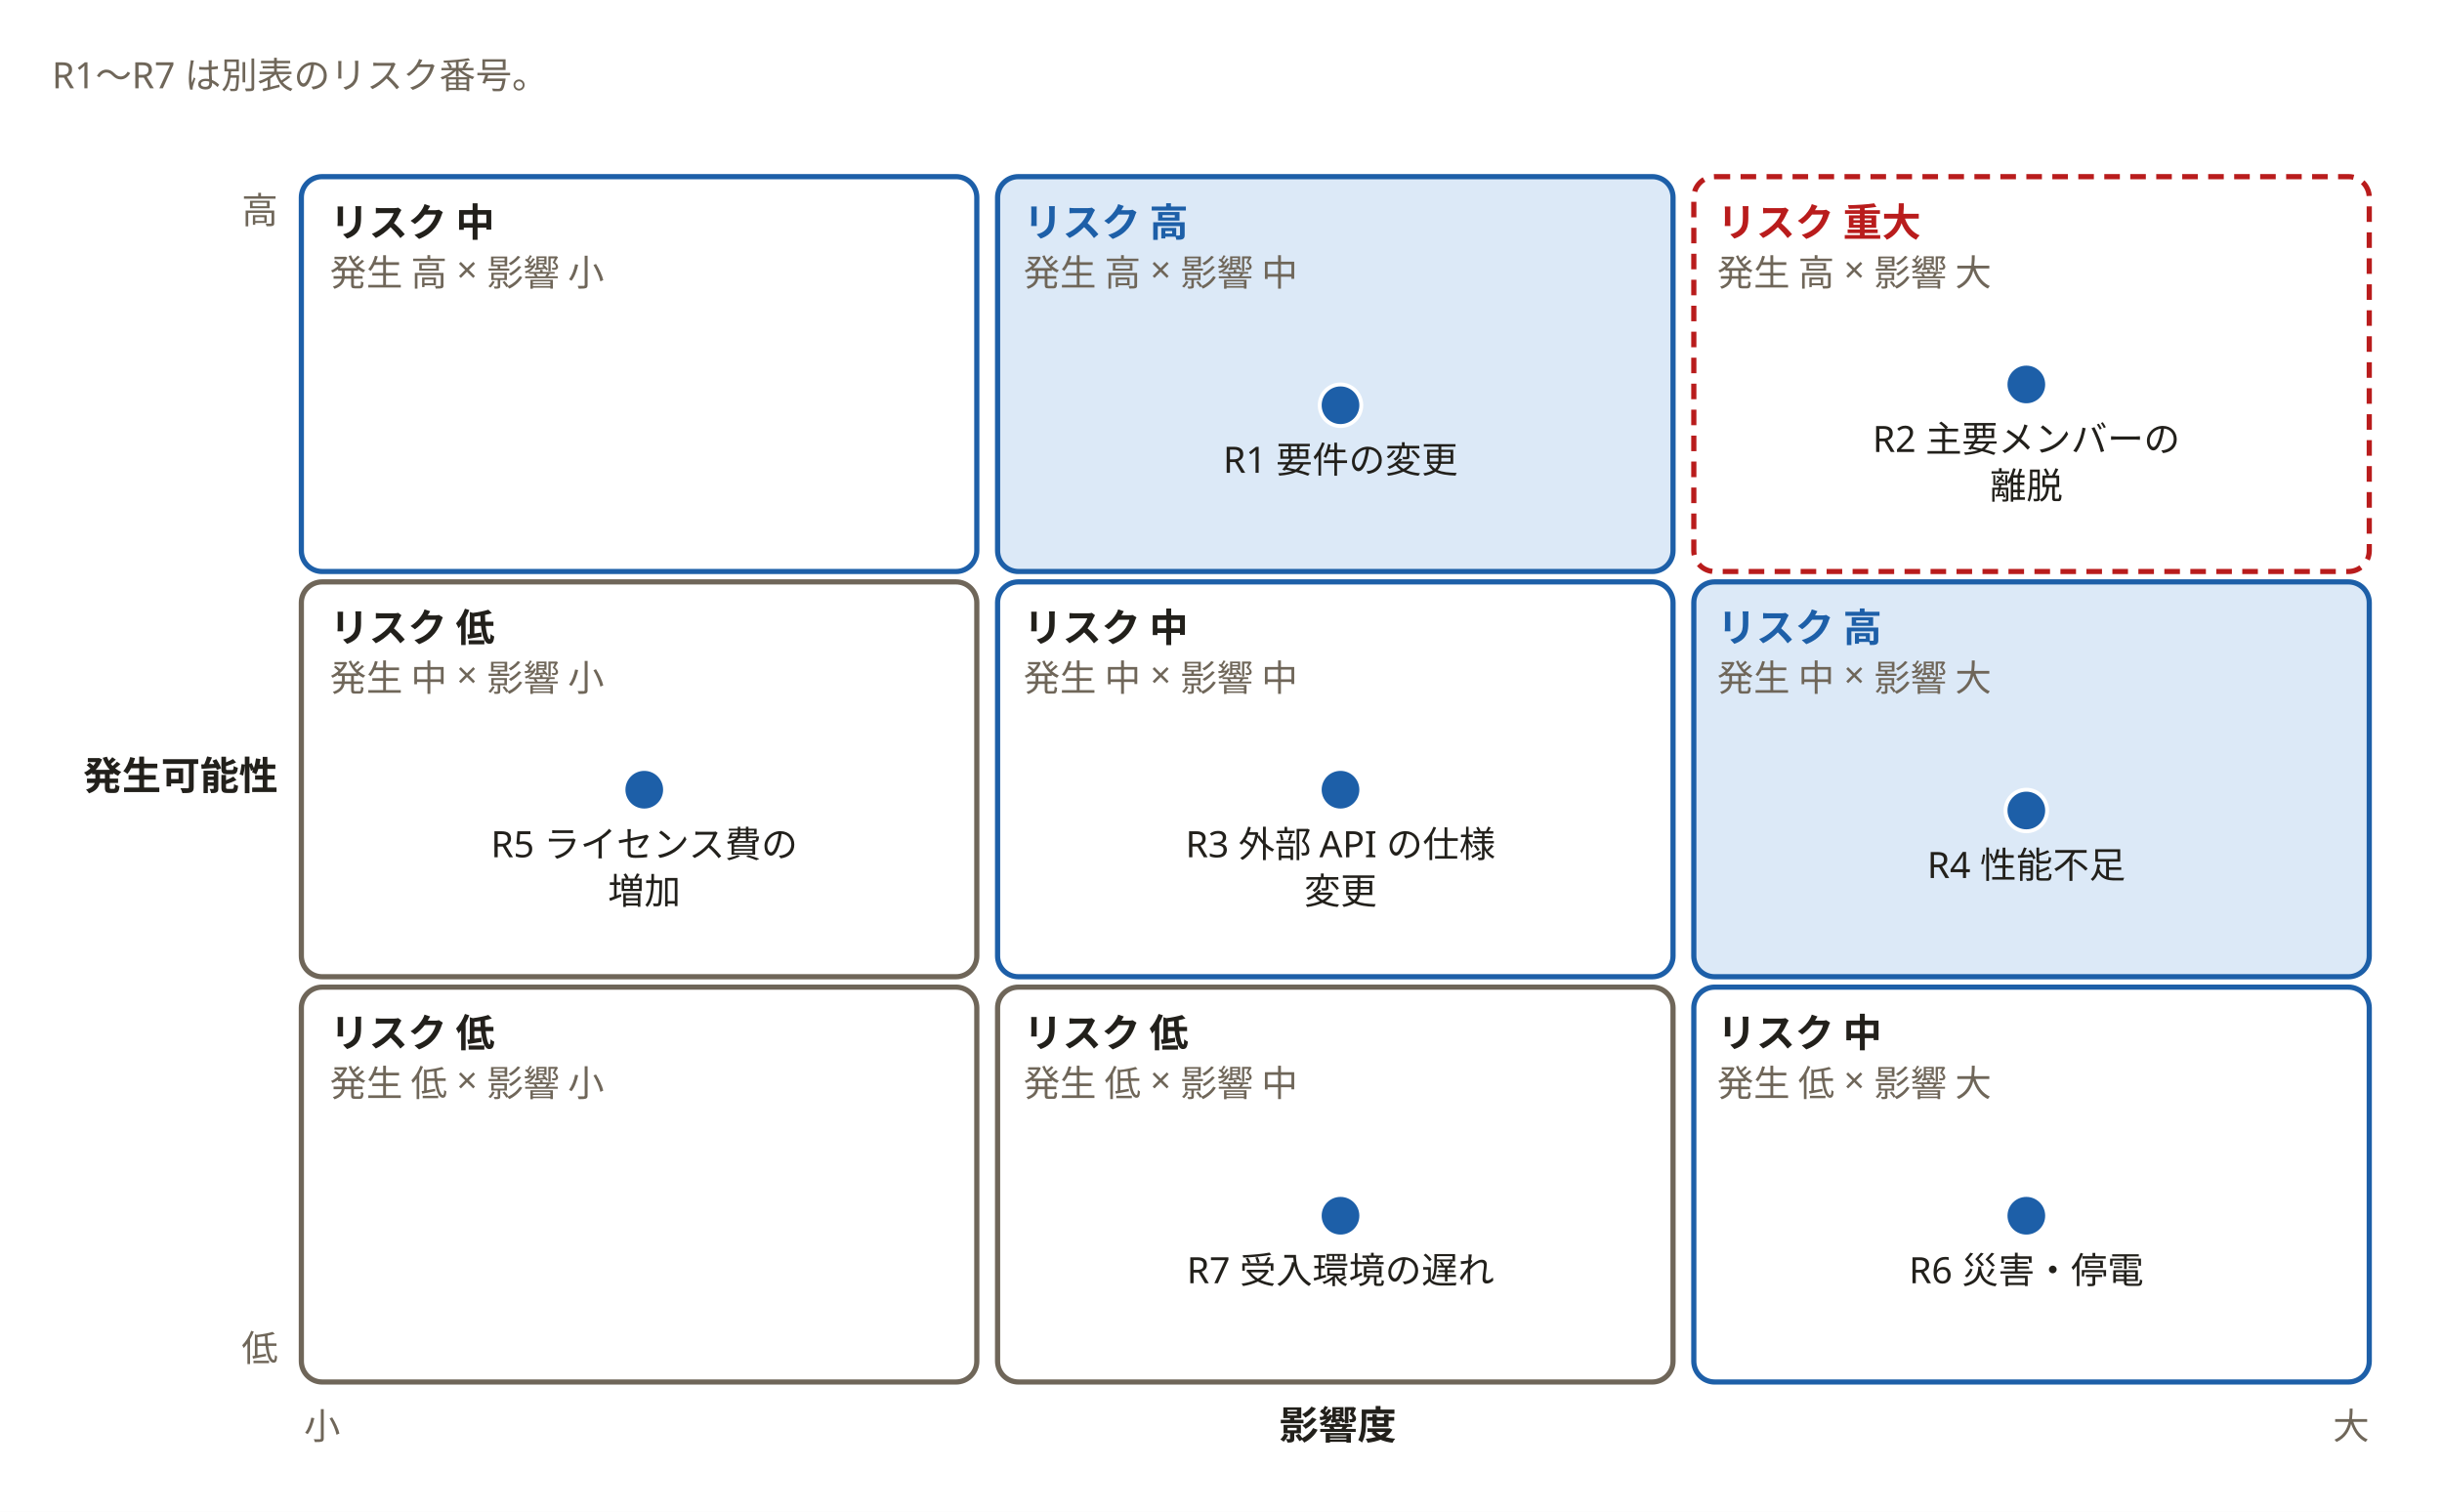
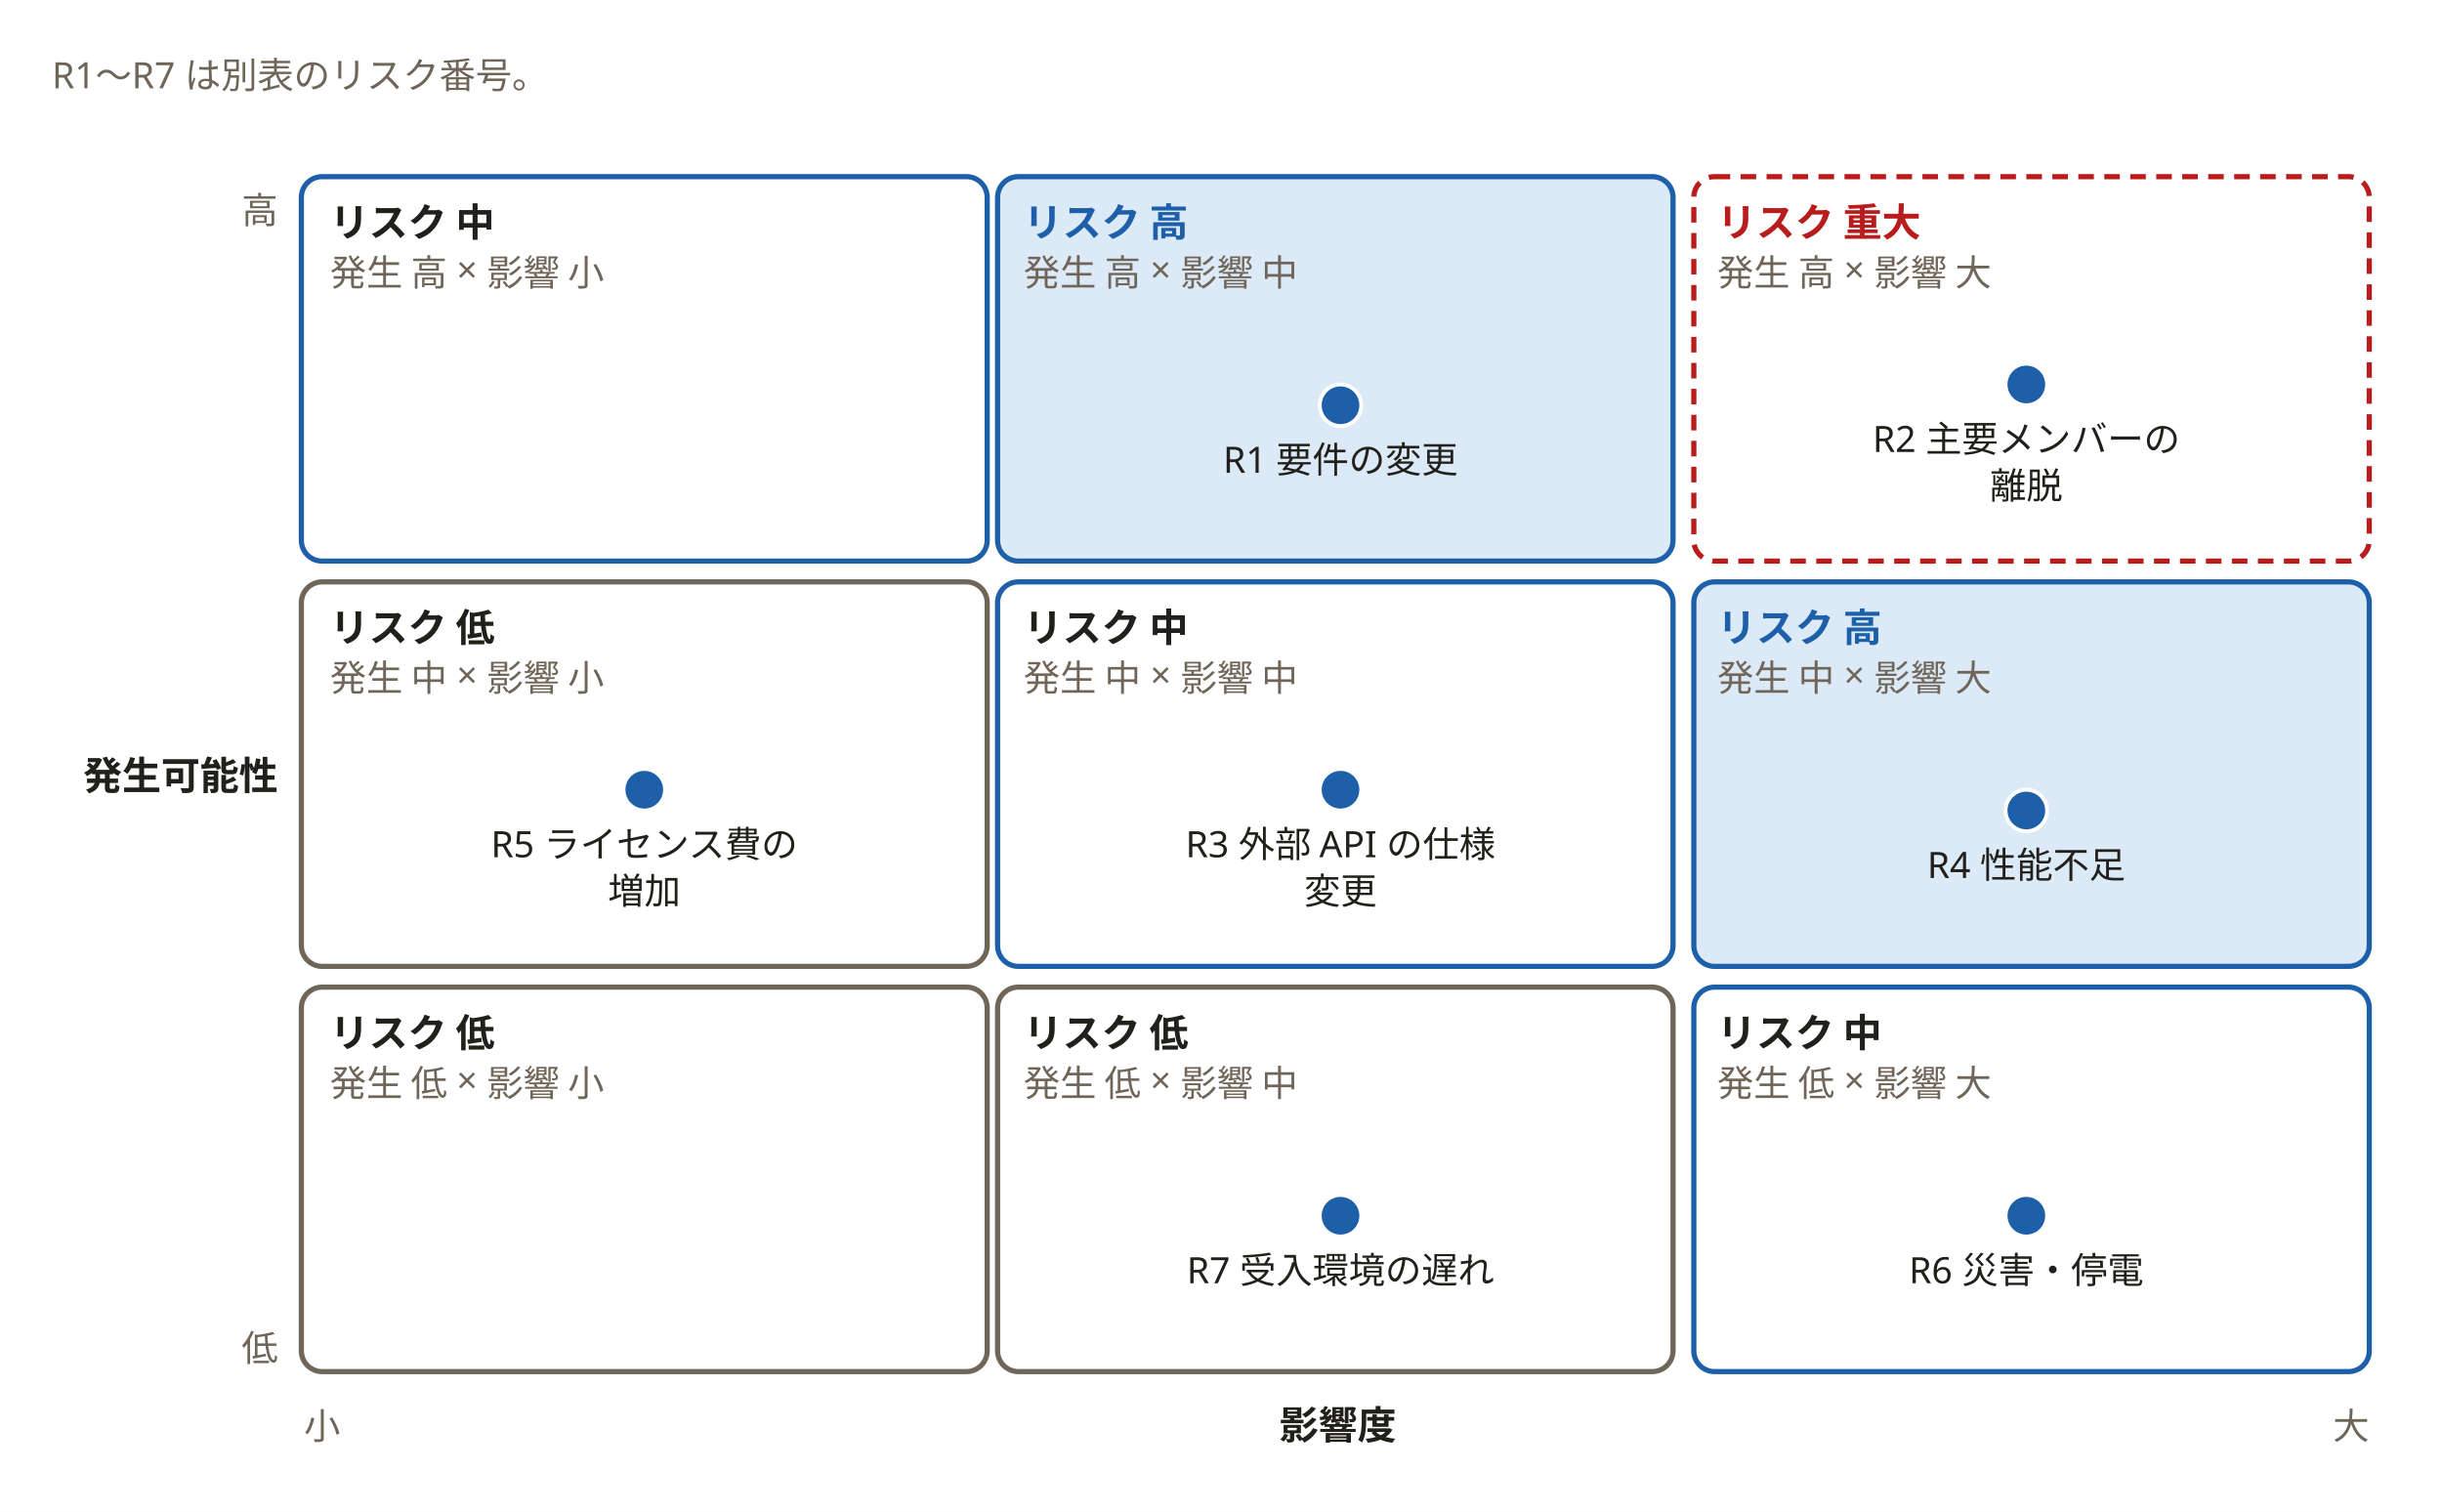
<svg xmlns="http://www.w3.org/2000/svg" width="940" height="582" viewBox="0 0 940 582" role="img" aria-labelledby="svg-title">
  <style>
    text { font-family: 'Hiragino Sans','Hiragino Kaku Gothic ProN','Yu Gothic','YuGothic',Meiryo,'Noto Sans JP',sans-serif; }
    .emoji { font-family: 'Noto Color Emoji','Segoe UI Emoji',sans-serif; }
  </style>
  <rect x="0" y="0" width="940" height="582" fill="#ffffff" />
  <text x="20" y="34" font-size="14" font-weight="400" fill="#6f6659">R1〜R7 は別表のリスク番号。</text>
-   <rect x="116" y="68" width="260" height="152" rx="8" fill="#ffffff" stroke="#1d5fa8" stroke-width="2" />
-   <rect x="384" y="68" width="260" height="152" rx="8" fill="#dce9f7" stroke="#1d5fa8" stroke-width="2" />
-   <rect x="652" y="68" width="260" height="152" rx="8" fill="#ffffff" stroke="#b91c1c" stroke-width="2" stroke-dasharray="6,4" />
-   <rect x="116" y="224" width="260" height="152" rx="8" fill="#ffffff" stroke="#6f6659" stroke-width="2" />
-   <rect x="384" y="224" width="260" height="152" rx="8" fill="#ffffff" stroke="#1d5fa8" stroke-width="2" />
-   <rect x="652" y="224" width="260" height="152" rx="8" fill="#dce9f7" stroke="#1d5fa8" stroke-width="2" />
-   <rect x="116" y="380" width="260" height="152" rx="8" fill="#ffffff" stroke="#6f6659" stroke-width="2" />
-   <rect x="384" y="380" width="260" height="152" rx="8" fill="#ffffff" stroke="#6f6659" stroke-width="2" />
-   <rect x="652" y="380" width="260" height="152" rx="8" fill="#ffffff" stroke="#1d5fa8" stroke-width="2" />
+   <rect x="116" y="68" width="264" height="148" rx="8" fill="#ffffff" stroke="#1d5fa8" stroke-width="2" />
+   <rect x="384" y="68" width="260" height="148" rx="8" fill="#dce9f7" stroke="#1d5fa8" stroke-width="2" />
+   <rect x="652" y="68" width="260" height="148" rx="8" fill="#ffffff" stroke="#b91c1c" stroke-width="2" stroke-dasharray="6,4" />
+   <rect x="116" y="224" width="264" height="148" rx="8" fill="#ffffff" stroke="#6f6659" stroke-width="2" />
+   <rect x="384" y="224" width="260" height="148" rx="8" fill="#ffffff" stroke="#1d5fa8" stroke-width="2" />
+   <rect x="652" y="224" width="260" height="148" rx="8" fill="#dce9f7" stroke="#1d5fa8" stroke-width="2" />
+   <rect x="116" y="380" width="264" height="148" rx="8" fill="#ffffff" stroke="#6f6659" stroke-width="2" />
+   <rect x="384" y="380" width="260" height="148" rx="8" fill="#ffffff" stroke="#6f6659" stroke-width="2" />
+   <rect x="652" y="380" width="260" height="148" rx="8" fill="#ffffff" stroke="#1d5fa8" stroke-width="2" />
  <circle cx="516" cy="156" r="8" fill="#1d5fa8" stroke="#ffffff" stroke-width="1.5" />
  <circle cx="780" cy="148" r="8" fill="#1d5fa8" stroke="#ffffff" stroke-width="1.5" />
  <circle cx="516" cy="304" r="8" fill="#1d5fa8" stroke="#ffffff" stroke-width="1.5" />
  <circle cx="780" cy="312" r="8" fill="#1d5fa8" stroke="#ffffff" stroke-width="1.5" />
  <circle cx="248" cy="304" r="8" fill="#1d5fa8" stroke="#ffffff" stroke-width="1.5" />
  <circle cx="780" cy="468" r="8" fill="#1d5fa8" stroke="#ffffff" stroke-width="1.5" />
  <circle cx="516" cy="468" r="8" fill="#1d5fa8" stroke="#ffffff" stroke-width="1.5" />
  <text x="127" y="91" font-size="15" font-weight="700" fill="#22201b">リスク 中</text>
  <text x="127" y="110" font-size="14" fill="#6f6659">発生 高 × 影響 小</text>
  <text x="394" y="91" font-size="15" font-weight="700" fill="#1d5fa8">リスク 高</text>
  <text x="394" y="110" font-size="14" fill="#6f6659">発生 高 × 影響 中</text>
  <text x="661" y="91" font-size="15" font-weight="700" fill="#b91c1c">リスク 重大</text>
  <text x="661" y="110" font-size="14" fill="#6f6659">発生 高 × 影響 大</text>
  <text x="127" y="247" font-size="15" font-weight="700" fill="#22201b">リスク 低</text>
  <text x="127" y="266" font-size="14" fill="#6f6659">発生 中 × 影響 小</text>
  <text x="394" y="247" font-size="15" font-weight="700" fill="#22201b">リスク 中</text>
  <text x="394" y="266" font-size="14" fill="#6f6659">発生 中 × 影響 中</text>
  <text x="661" y="247" font-size="15" font-weight="700" fill="#1d5fa8">リスク 高</text>
  <text x="661" y="266" font-size="14" fill="#6f6659">発生 中 × 影響 大</text>
  <text x="127" y="403" font-size="15" font-weight="700" fill="#22201b">リスク 低</text>
  <text x="127" y="422" font-size="14" fill="#6f6659">発生 低 × 影響 小</text>
  <text x="394" y="403" font-size="15" font-weight="700" fill="#22201b">リスク 低</text>
  <text x="394" y="422" font-size="14" fill="#6f6659">発生 低 × 影響 中</text>
  <text x="661" y="403" font-size="15" font-weight="700" fill="#22201b">リスク 中</text>
  <text x="661" y="422" font-size="14" fill="#6f6659">発生 低 × 影響 大</text>
  <text x="516" y="182" text-anchor="middle" font-size="14" fill="#22201b">R1 要件の変更</text>
  <text x="780" y="174" text-anchor="middle" font-size="14" fill="#22201b">R2 主要メンバーの</text>
  <text x="780" y="192" text-anchor="middle" font-size="14" fill="#22201b">離脱</text>
  <text x="516" y="330" text-anchor="middle" font-size="14" fill="#22201b">R3 外部 API の仕様</text>
  <text x="516" y="348" text-anchor="middle" font-size="14" fill="#22201b">変更</text>
  <text x="780" y="338" text-anchor="middle" font-size="14" fill="#22201b">R4 性能不足</text>
  <text x="248" y="330" text-anchor="middle" font-size="14" fill="#22201b">R5 ライセンス費の</text>
  <text x="248" y="348" text-anchor="middle" font-size="14" fill="#22201b">増加</text>
  <text x="780" y="494" text-anchor="middle" font-size="14" fill="#22201b">R6 災害・停電</text>
  <text x="516" y="494" text-anchor="middle" font-size="14" fill="#22201b">R7 受入環境の遅れ</text>
  <text x="107" y="86" text-anchor="end" font-size="14" fill="#6f6659">高</text>
  <text x="107" y="524" text-anchor="end" font-size="14" fill="#6f6659">低</text>
  <text x="107" y="304" text-anchor="end" font-size="15" font-weight="700" fill="#22201b">発生可能性</text>
  <text x="117" y="554" font-size="14" fill="#6f6659">小</text>
  <text x="912" y="554" text-anchor="end" font-size="14" fill="#6f6659">大</text>
  <text x="515" y="554" text-anchor="middle" font-size="15" font-weight="700" fill="#22201b">影響度</text>
</svg>
